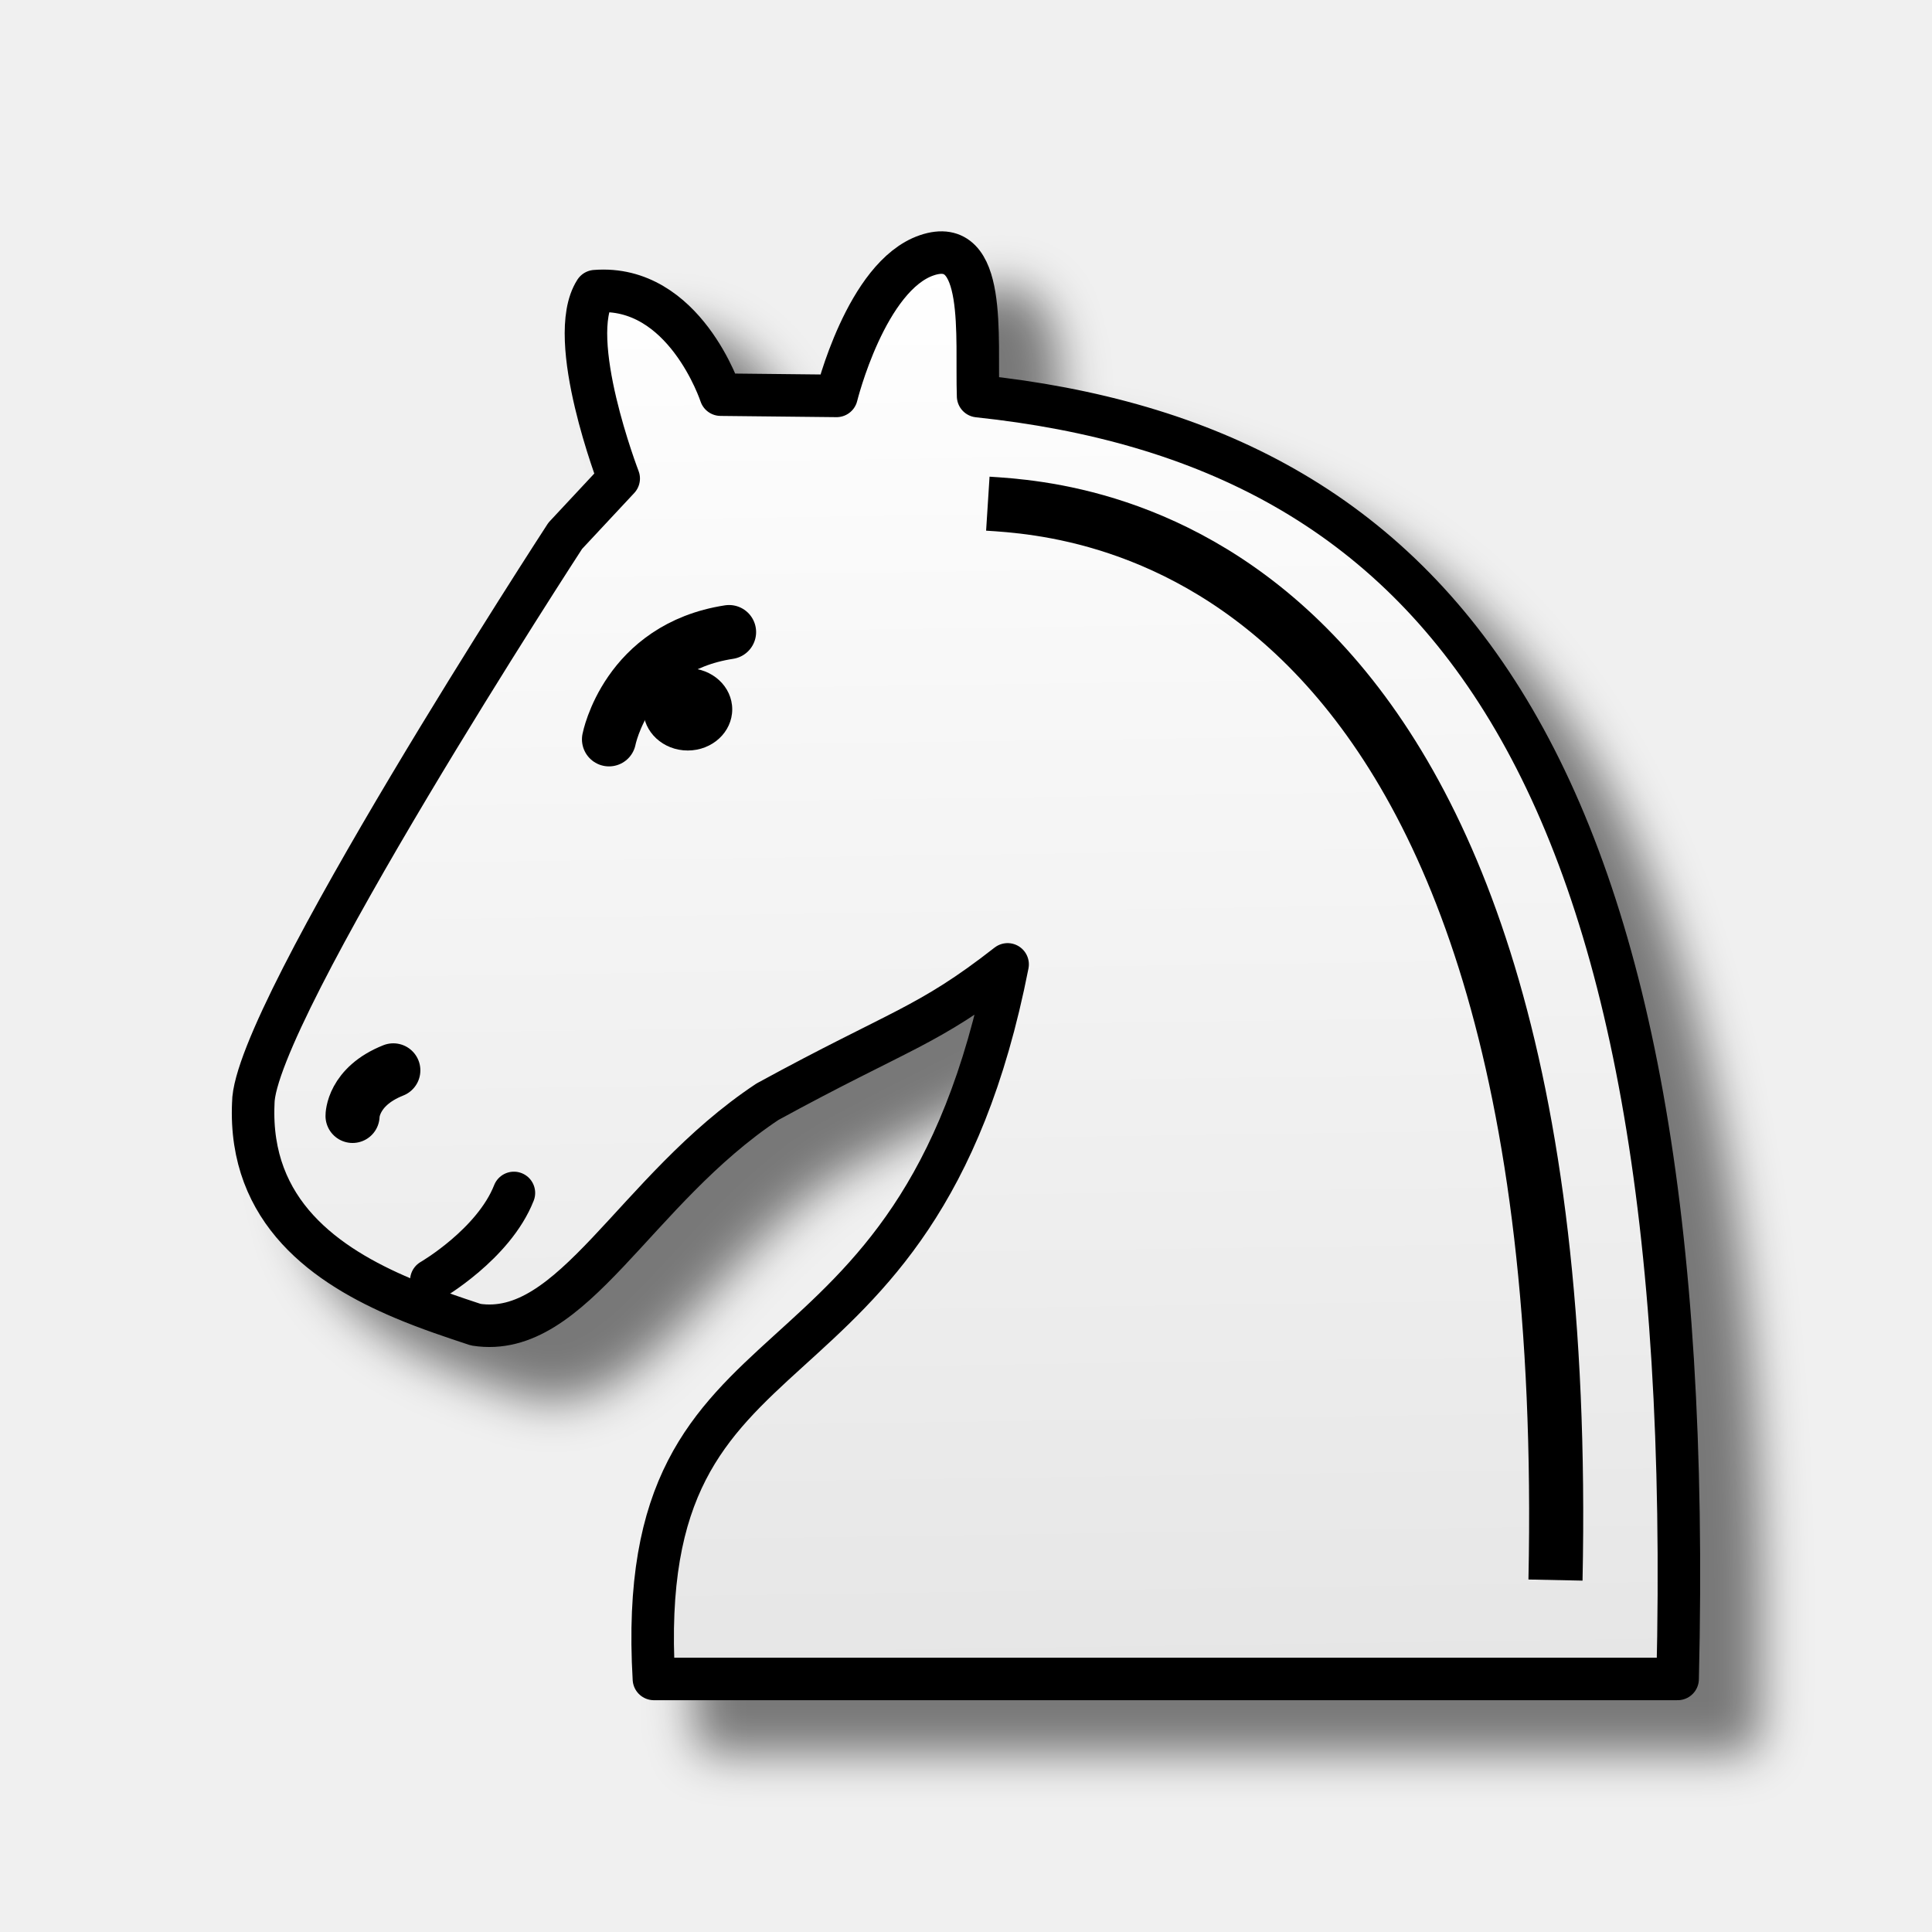
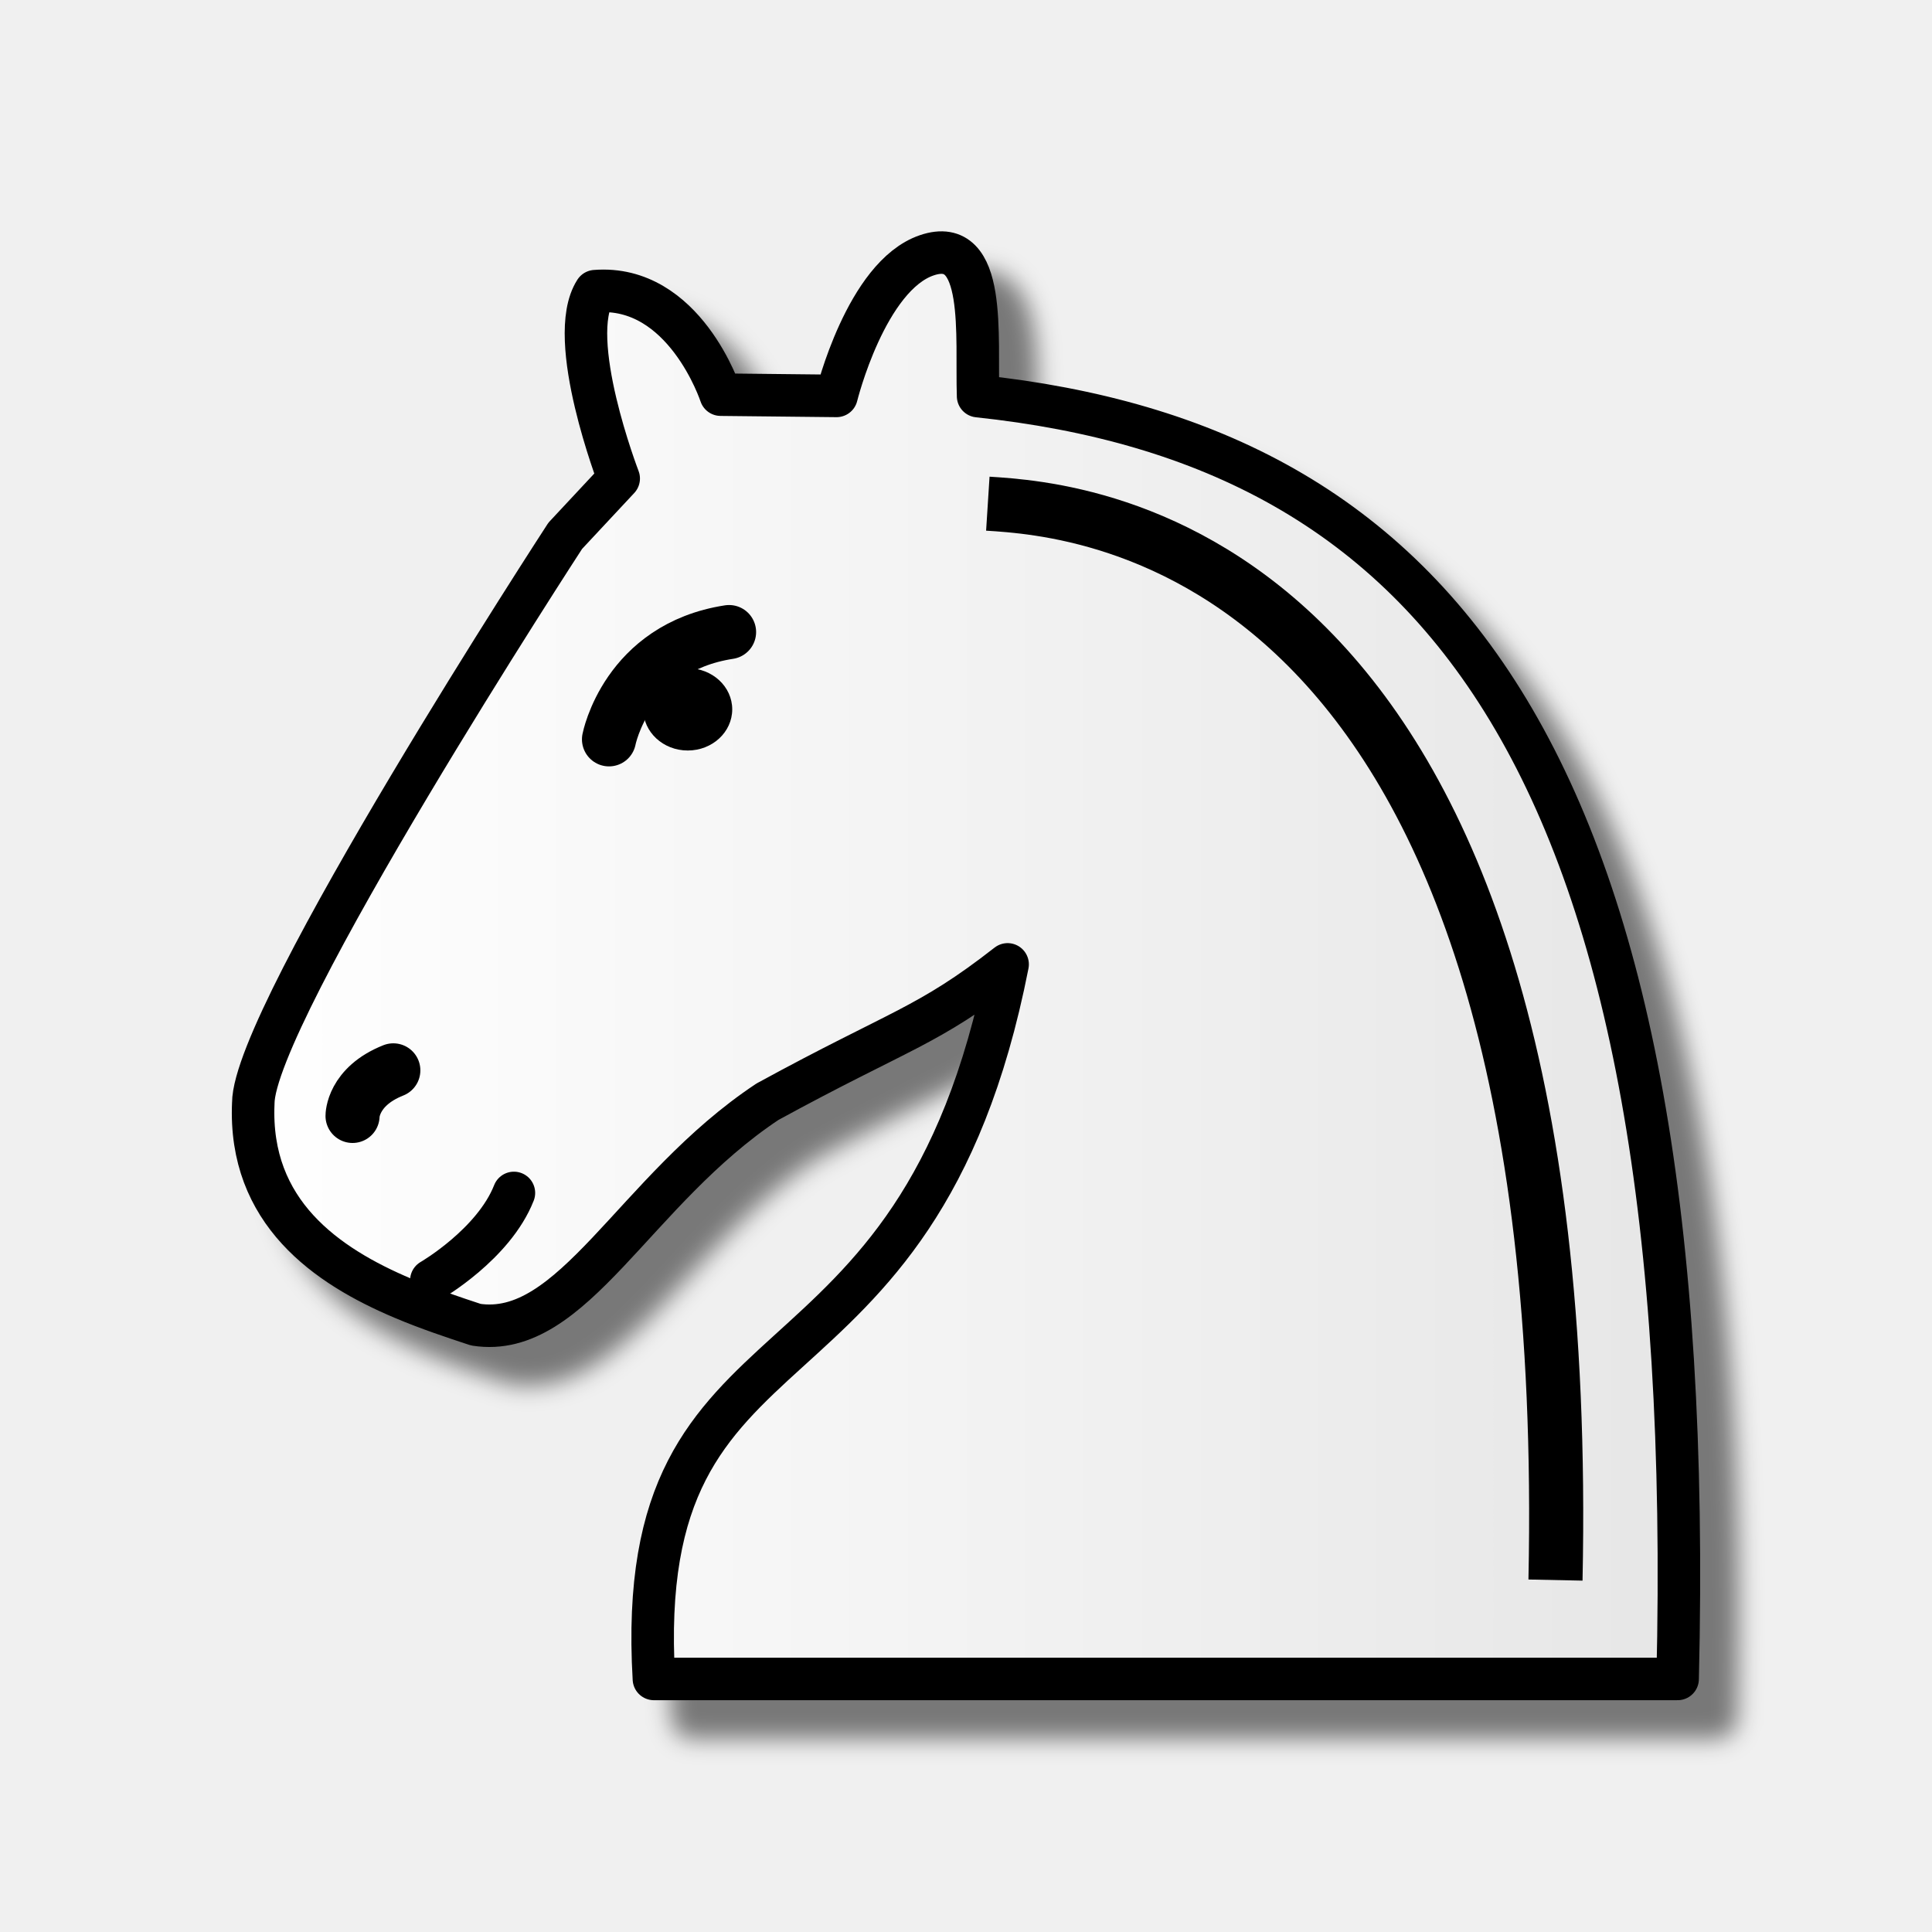
<svg xmlns="http://www.w3.org/2000/svg" width="50mm" height="50mm" clip-rule="evenodd" fill-rule="evenodd" image-rendering="optimizeQuality" shape-rendering="geometricPrecision" text-rendering="geometricPrecision" version="1.1" viewBox="0 0 50 50">
  <defs>
-     <linearGradient id="linearGradient2081-9" x1="10720" x2="10722" y1="-8163.6" y2="-8025.3" gradientTransform="matrix(.26671 0 0 .26515 -2835.2 2171.3)" gradientUnits="userSpaceOnUse">
+     <linearGradient id="linearGradient2081-9" x1="10653" x2="10795" y1="-8094.7" y2="-8094.7" gradientTransform="matrix(.26671 0 0 .26515 -2835.2 2171.3)" gradientUnits="userSpaceOnUse">
      <stop stop-color="#fff" offset="0" />
      <stop stop-color="#e6e6e6" offset="1" />
    </linearGradient>
    <filter id="filter847" color-interpolation-filters="sRGB">
      <feFlood flood-color="rgb(0,0,0)" flood-opacity=".498" result="flood" />
      <feComposite in="flood" in2="SourceGraphic" operator="in" result="composite1" />
-       <feGaussianBlur in="composite1" result="blur" stdDeviation="0.6" />
-       <feOffset dx="1.6" dy="1.4" result="offset" />
+       <feGaussianBlur in="composite1" result="blur" stdDeviation="0.3" />
+       <feOffset dx="1" dy="1" result="offset" />
      <feComposite in="SourceGraphic" in2="offset" result="composite2" />
    </filter>
  </defs>
  <path d="m21.65 10.246-2.999-0.032s-0.935-2.861-3.245-2.679c-0.789 1.229 0.606 4.849 0.606 4.849l-1.383 1.482s-8.074 12.394-8.074 14.686c-0.124 2.819 1.892 4.21 3.877 5.048 0.657 0.278 1.311 0.494 1.883 0.683 2.511 0.39 4.092-3.478 7.548-5.771 3.447-1.883 4.135-1.93 6.214-3.554-2.36 12.011-9.735 8.535-9.154 18.493h26.494c0.571-23.847-6.213-31.938-18.104-33.199-0.052-1.532 0.243-4.179-1.328-3.645-1.571 0.534-2.335 3.639-2.335 3.639z" fill="url(#linearGradient2081-9)" fill-rule="evenodd" filter="url(#filter847)" stroke="#000" stroke-linecap="round" stroke-linejoin="round" stroke-width="1.1" />
  <path d="m15.761 19.134s0.457-2.368 3.107-2.776" fill="#fff" stroke="#000" stroke-linecap="round" stroke-width="1.4" />
  <ellipse cx="17.799" cy="18.358" rx="1.151" ry="1.065" style="paint-order:markers fill stroke" />
  <path d="m11.163 33.135s1.615-0.934 2.137-2.262" stroke="#000" stroke-linecap="round" stroke-width="1.1" />
  <path d="m25.565 13.035c2.355 0.15 15.251 0.918 14.691 27.857" fill="none" stroke="#000" stroke-linejoin="round" stroke-width="1.4" />
  <path d="m9.124 28.88s-5e-3 -0.758 1.055-1.179" fill="#fff" stroke="#000" stroke-linecap="round" stroke-width="1.4" />
</svg>
